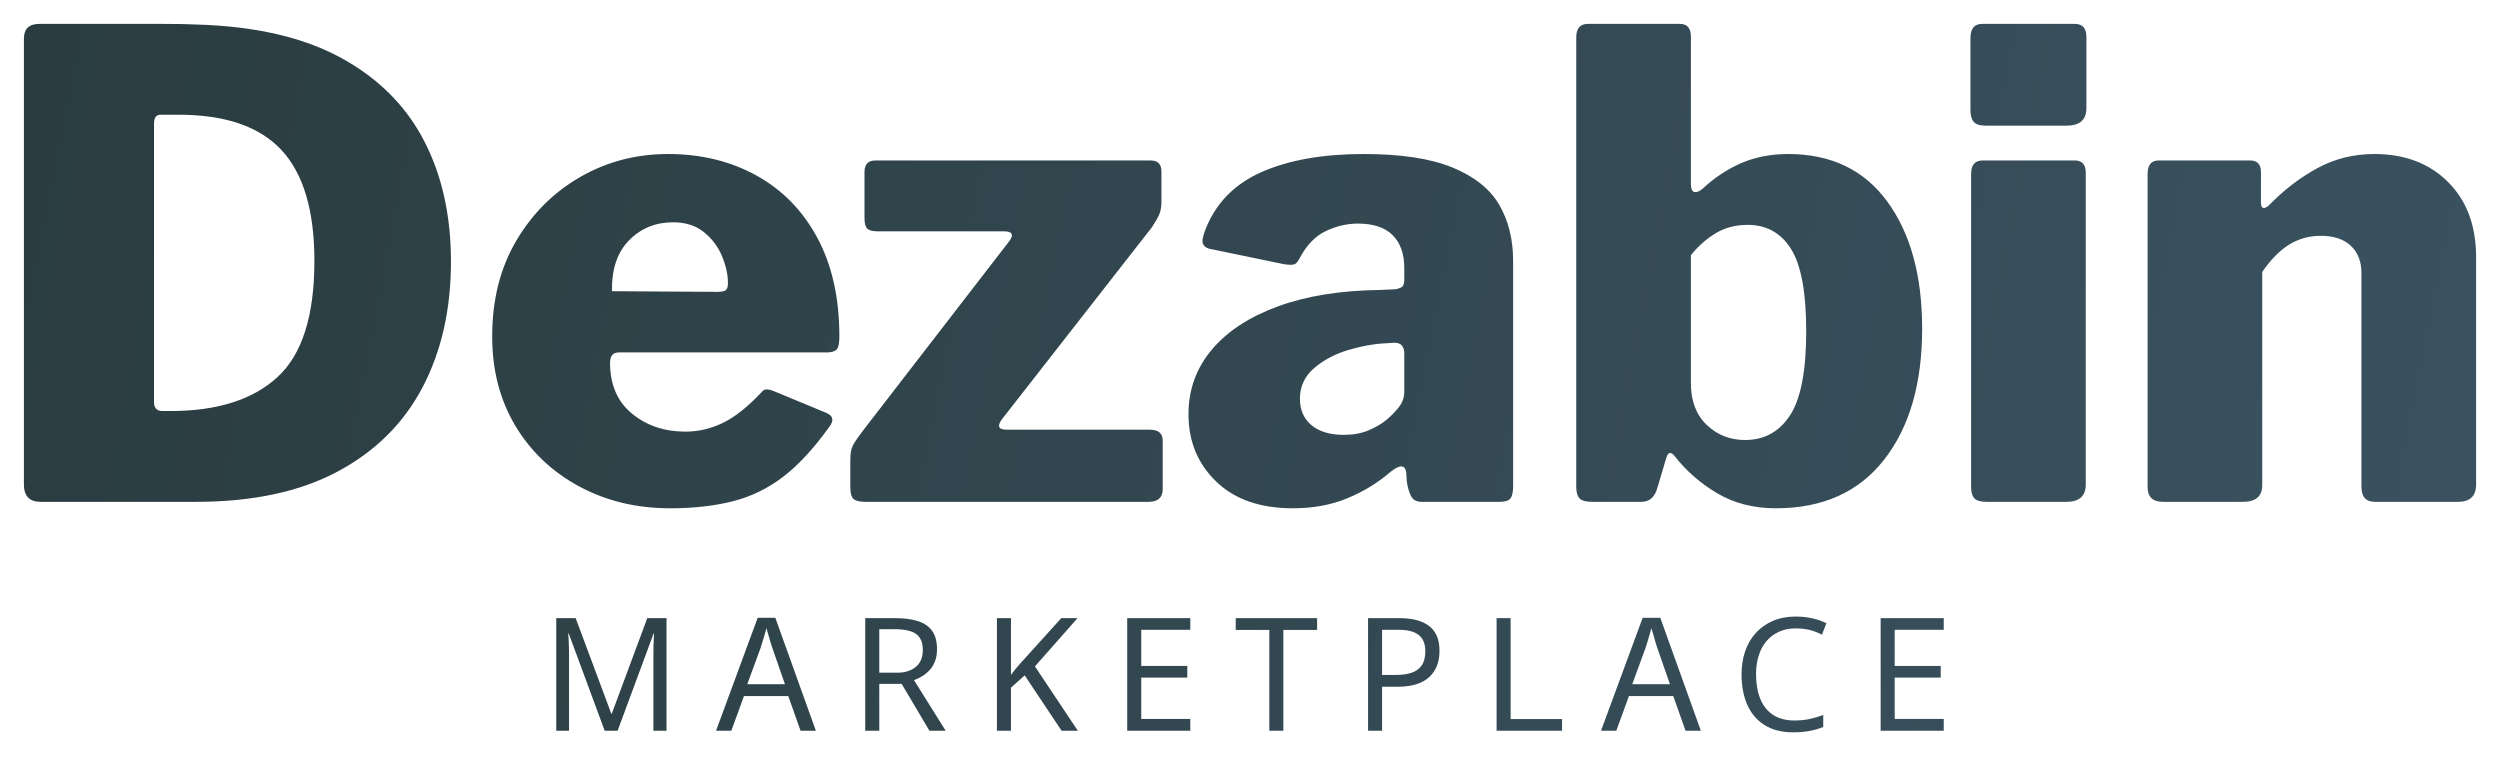
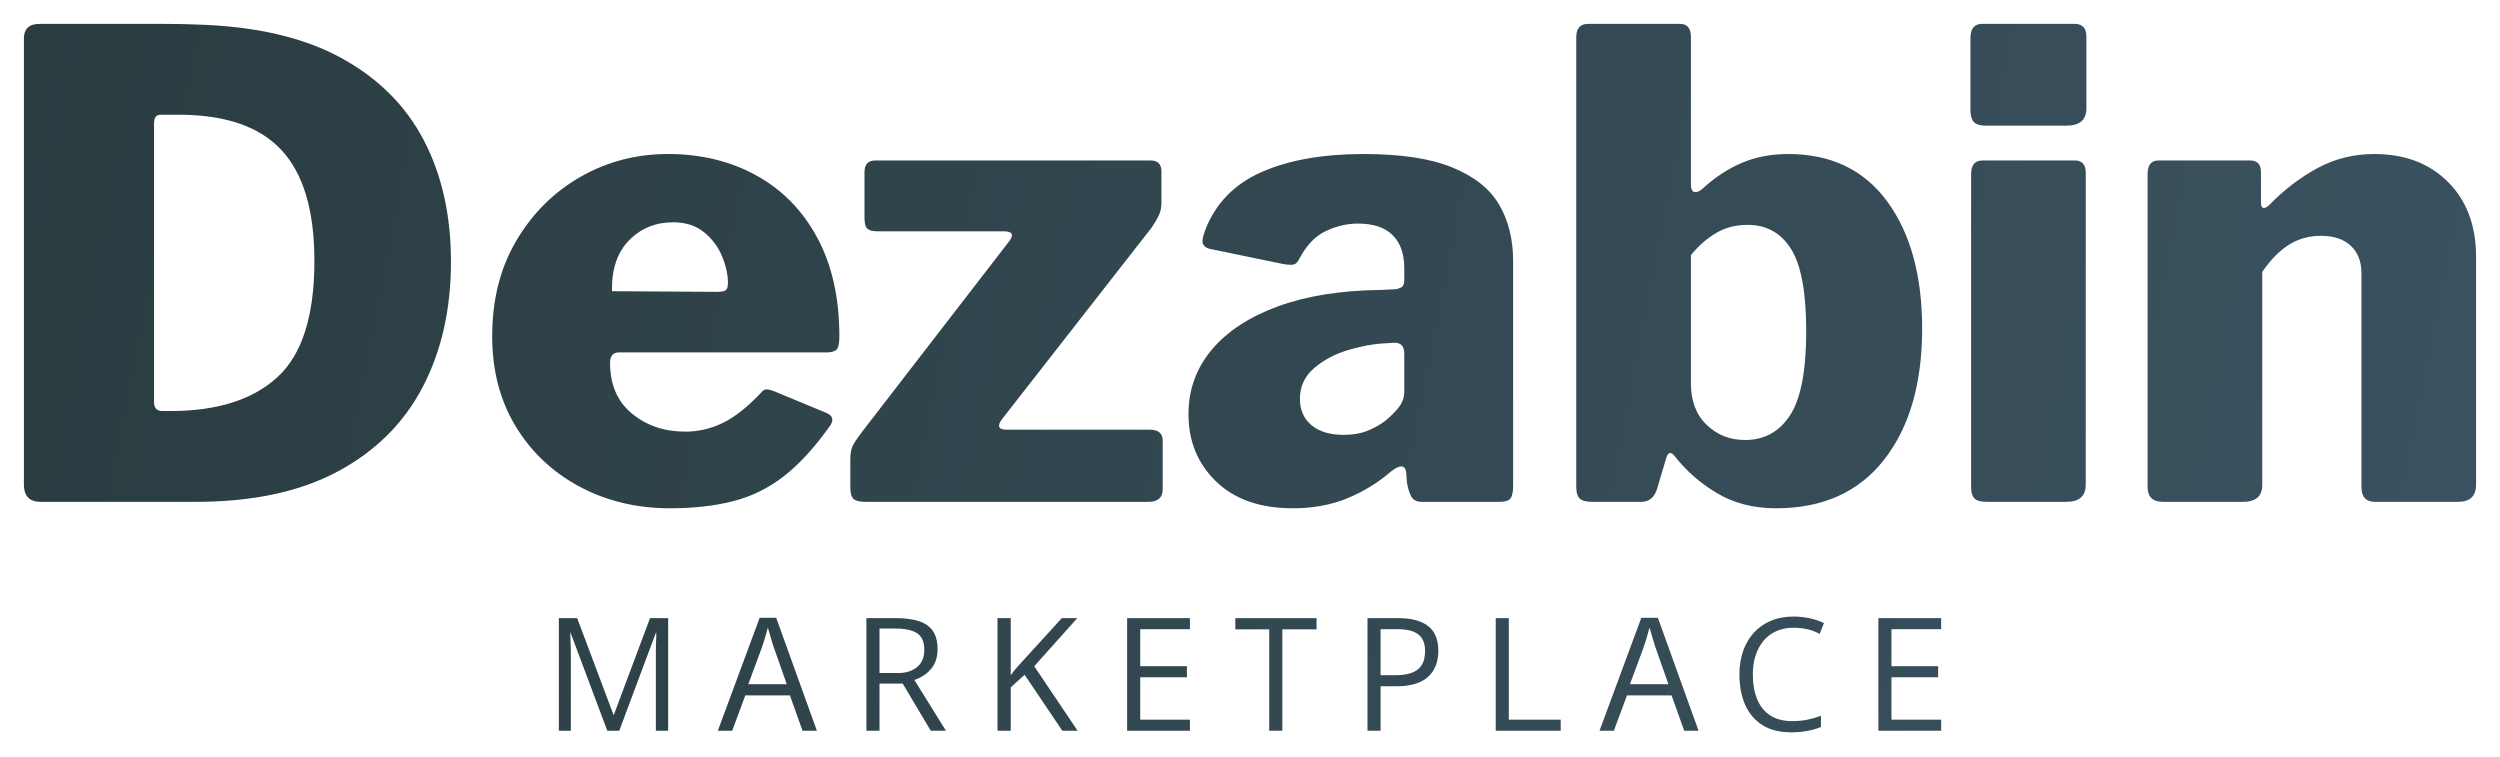
<svg xmlns="http://www.w3.org/2000/svg" viewBox="-37.1 -37.1 3881.2 1174.01">
  <defs>
    <linearGradient id="g" gradientUnits="userSpaceOnUse" x1="0" y1="0" x2="3807" y2="742">
      <stop offset="0" stop-color="#2a3c40" />
      <stop offset="1" stop-color="#3a5260" />
    </linearGradient>
  </defs>
  <g fill="url(#g)">
    <path d="M267 742L26 742Q0 742 0 715L0 715L0 23Q0 0 24 0L24 0Q48 0 81 0Q114 0 149.5 0Q185 0 217 0Q249 0 269 1L269 1Q404 5 491 52Q578 99 620.5 180Q663 261 663 369L663 369Q663 480 619 564Q575 648 487 695Q399 742 267 742L267 742M215 601L215 601L228 601Q336 601 393.5 548.5Q451 496 451 368L451 368Q451 251 400 196Q349 141 240 141L240 141L212 141Q202 141 202 155L202 155L202 587Q202 601 215 601" />
    <path d="M910 526L910 526Q910 577 944 605Q978 633 1027 633L1027 633Q1057 633 1085 619.5Q1113 606 1145 572L1145 572Q1148 568 1152 567.5Q1156 567 1164 570L1164 570L1246 604Q1262 611 1250 626L1250 626Q1215 675 1179.5 702.5Q1144 730 1101 741Q1058 752 1003 752L1003 752Q925 752 862 718Q799 684 763 624Q727 564 727 485L727 485Q727 400 764.5 336.5Q802 273 864 237.5Q926 202 1000 202L1000 202Q1077 202 1137.5 235.5Q1198 269 1232 332.5Q1266 396 1266 485L1266 485Q1266 497 1263.5 503Q1261 509 1249 510L1249 510L924 510Q910 510 910 526M913 415L1076 416Q1086 416 1089.5 413.5Q1093 411 1093 402L1093 402Q1093 383 1084 361Q1075 339 1056 323.5Q1037 308 1008 308L1008 308Q967 308 939.5 336Q912 364 913 415L913 415M1746 742L1307 742Q1293 742 1288 737.5Q1283 733 1283 719L1283 719L1283 677Q1283 663 1286.5 655.5Q1290 648 1303 631L1303 631L1530 337Q1541 322 1521 322L1521 322L1325 322Q1314 322 1309.5 318Q1305 314 1305 301L1305 301L1305 230Q1305 212 1322 212L1322 212L1749 212Q1766 212 1766 229L1766 229L1766 277Q1766 288 1762.5 296Q1759 304 1751 316L1751 316L1519 613Q1506 630 1526 630L1526 630L1748 630Q1768 630 1768 647L1768 647L1768 722Q1768 742 1746 742L1746 742M2121 696L2121 696Q2092 721 2054.5 736.5Q2017 752 1970 752L1970 752Q1894 752 1851 710.5Q1808 669 1808 606L1808 606Q1808 549 1844 506Q1880 463 1947 438.5Q2014 414 2107 413L2107 413L2128 412Q2132 412 2137.5 409.5Q2143 407 2143 398L2143 398L2143 379Q2143 346 2125 328Q2107 310 2071 310L2071 310Q2046 310 2021.5 321.5Q1997 333 1981 363L1981 363Q1977 371 1973 373Q1969 375 1956 373L1956 373L1840 349Q1833 347 1830.5 341.5Q1828 336 1834 320L1834 320Q1858 258 1921.5 230Q1985 202 2080 202L2080 202Q2167 202 2218 223Q2269 244 2290.5 281Q2312 318 2312 368L2312 368L2312 717Q2312 731 2308 736.5Q2304 742 2291 742L2291 742L2170 742Q2158 742 2153.5 733Q2149 724 2147 711L2147 711L2146 696Q2143 678 2121 696M2143 571L2143 512Q2143 495 2128 495L2128 495L2112 496Q2088 497 2057 506Q2026 515 2003.5 534Q1981 553 1981 582L1981 582Q1981 608 1999 623Q2017 638 2049 638L2049 638Q2071 638 2087.5 631Q2104 624 2115 615L2115 615Q2127 605 2135 594.5Q2143 584 2143 571L2143 571M2511 742L2435 742Q2420 742 2415 736.5Q2410 731 2410 719L2410 719L2410 21Q2410 0 2428 0L2428 0L2571 0Q2588 0 2588 20L2588 20L2588 248Q2588 260 2593.5 261Q2599 262 2606 256L2606 256Q2634 230 2666.5 216Q2699 202 2739 202L2739 202Q2839 202 2893 276Q2947 350 2947 473L2947 473Q2947 601 2888 676.5Q2829 752 2720 752L2720 752Q2668 752 2628.5 728.5Q2589 705 2562 670L2562 670Q2554 661 2550 673L2550 673L2536 720Q2530 742 2511 742L2511 742M2588 359L2588 558Q2588 599 2612.5 622.5Q2637 646 2672 646L2672 646Q2717 646 2742 607.5Q2767 569 2767 477L2767 477Q2767 387 2743.5 349.5Q2720 312 2676 312L2676 312Q2648 312 2626.5 325Q2605 338 2588 359L2588 359M3202 20L3202 131Q3202 158 3171 158L3171 158L3046 158Q3032 158 3027 152Q3022 146 3022 134L3022 134L3022 22Q3022 0 3040 0L3040 0L3184 0Q3202 0 3202 20L3202 20M3201 231L3201 715Q3201 742 3171 742L3171 742L3047 742Q3033 742 3028 736.5Q3023 731 3023 719L3023 719L3023 233Q3023 212 3041 212L3041 212L3184 212Q3201 212 3201 231L3201 231M3445 742L3321 742Q3297 742 3297 719L3297 719L3297 233Q3297 212 3314 212L3314 212L3456 212Q3473 212 3473 230L3473 230L3473 278Q3473 284 3476 285.5Q3479 287 3485 282L3485 282Q3520 246 3560.5 224Q3601 202 3649 202L3649 202Q3720 202 3763.5 245.5Q3807 289 3807 362L3807 362L3807 715Q3807 742 3779 742L3779 742L3650 742Q3629 742 3629 719L3629 719L3629 387Q3629 360 3612.5 344.5Q3596 329 3566 329L3566 329Q3539 329 3517 342.5Q3495 356 3475 385L3475 385L3475 716Q3475 742 3445 742L3445 742" />
-     <path d="M921.73 1097.36L901.66 1097.36L845.83 946.28L845.09 946.28Q845.58 950.44 845.7 955.71Q845.83 960.97 846.07 966.48Q846.32 971.99 846.32 977.62L846.32 977.62L846.32 1097.36L826.48 1097.36L826.48 922.53L856.6 922.53L911.94 1070.91L912.67 1070.91L967.77 922.53L997.64 922.53L997.64 1097.36L977.32 1097.36L977.32 976.4Q977.32 971.75 977.44 966.48Q977.56 961.22 977.81 955.95Q978.05 950.69 978.3 946.52L978.3 946.52L977.56 946.52L921.73 1097.36M1229.52 1097.36L1205.77 1097.36L1186.67 1043.49L1117.87 1043.49L1098.28 1097.36L1074.53 1097.36L1139.17 922.04L1166.59 922.04L1229.52 1097.36M1181.53 1025.12L1161.94 968.81Q1160.72 965.38 1159.13 960.11Q1157.53 954.85 1155.94 948.85Q1154.35 942.85 1152.64 937.95L1152.64 937.95Q1151.66 942.61 1149.94 948.24Q1148.23 953.87 1146.64 959.26Q1145.05 964.64 1143.58 969.05L1143.58 969.05L1123.01 1025.12L1181.53 1025.12M1306.16 922.53L1351.95 922.53Q1373.75 922.53 1388.31 927.3Q1402.88 932.08 1410.23 942.61Q1417.58 953.14 1417.58 970.77L1417.58 970.77Q1417.58 988.89 1408.15 1000.76Q1398.72 1012.64 1381.83 1018.76L1381.83 1018.76L1431.04 1097.36L1405.82 1097.36L1362.73 1024.64L1327.96 1024.64L1327.96 1097.36L1306.16 1097.36L1306.16 922.53M1350.97 939.67L1350.97 939.67L1327.96 939.67L1327.96 1007.25L1356.12 1007.25Q1373.5 1007.25 1384.52 998.31Q1395.54 989.38 1395.54 971.75L1395.54 971.75Q1395.54 959.99 1390.76 952.89Q1385.99 945.79 1376.07 942.73Q1366.15 939.67 1350.97 939.67M1569.63 997.46L1636.24 1097.36L1611.01 1097.36L1553.72 1011.41L1532.41 1030.51L1532.41 1097.36L1510.62 1097.36L1510.62 922.53L1532.41 922.53L1532.41 1010.68Q1535.35 1006.52 1538.78 1002.35Q1542.21 998.19 1545.64 994.27L1545.64 994.27L1610.53 922.53L1635.75 922.53L1569.63 997.46M1810.82 1078.99L1810.82 1097.36L1712.88 1097.36L1712.88 922.53L1810.82 922.53L1810.82 940.65L1734.67 940.65L1734.67 996.72L1806.17 996.72L1806.17 1014.84L1734.67 1014.84L1734.67 1078.99L1810.82 1078.99M1955.29 940.89L1955.29 1097.36L1933.5 1097.36L1933.5 940.89L1881.34 940.89L1881.34 922.53L2007.69 922.53L2007.69 940.89L1955.29 940.89M2086.78 922.53L2135.02 922.53Q2165.87 922.53 2181.78 934.89Q2197.7 947.26 2197.7 973.21L2197.7 973.21Q2197.7 986.68 2193.54 996.97Q2189.37 1007.25 2181.29 1014.47Q2173.21 1021.7 2161.09 1025.37Q2148.97 1029.04 2133.06 1029.04L2133.06 1029.04L2108.57 1029.04L2108.57 1097.36L2086.78 1097.36L2086.78 922.53M2134.04 940.65L2134.04 940.65L2108.57 940.65L2108.57 1010.68L2131.1 1010.68Q2144.07 1010.68 2154.24 1007.37Q2164.4 1004.07 2170.03 995.99Q2175.66 987.91 2175.66 973.95L2175.66 973.95Q2175.66 956.81 2165.5 948.73Q2155.34 940.65 2134.04 940.65M2387.96 1097.36L2286.34 1097.36L2286.34 922.53L2308.13 922.53L2308.13 1079.24L2387.96 1079.24L2387.96 1097.36M2603.43 1097.36L2579.68 1097.36L2560.58 1043.49L2491.78 1043.49L2472.19 1097.36L2448.44 1097.36L2513.08 922.04L2540.5 922.04L2603.43 1097.36M2555.44 1025.12L2535.85 968.81Q2534.63 965.38 2533.04 960.11Q2531.44 954.85 2529.85 948.85Q2528.26 942.85 2526.55 937.95L2526.55 937.95Q2525.57 942.61 2523.85 948.24Q2522.14 953.87 2520.55 959.26Q2518.96 964.64 2517.49 969.05L2517.49 969.05L2496.92 1025.12L2555.44 1025.12M2750.59 938.44L2750.59 938.44Q2736.15 938.44 2724.64 943.71Q2713.13 948.97 2705.17 958.4Q2697.21 967.83 2693.17 980.93Q2689.13 994.03 2689.13 1009.7L2689.13 1009.7Q2689.13 1031.74 2695.74 1047.9Q2702.36 1064.06 2715.58 1072.75Q2728.8 1081.44 2748.88 1081.44L2748.88 1081.44Q2761.86 1081.44 2772.88 1078.99Q2783.89 1076.55 2793.44 1072.87L2793.44 1072.87L2793.44 1091.48Q2784.14 1095.4 2772.63 1097.6Q2761.12 1099.81 2746.92 1099.81L2746.92 1099.81Q2719.99 1099.81 2702.11 1088.42Q2684.24 1077.04 2675.42 1056.83Q2666.61 1036.63 2666.61 1009.7L2666.61 1009.7Q2666.61 990.35 2672.24 973.95Q2677.87 957.54 2688.77 945.55Q2699.66 933.55 2715.33 926.81Q2731 920.08 2750.84 920.08L2750.84 920.08Q2763.08 920.08 2775.08 922.53Q2787.08 924.98 2798.34 930.36L2798.34 930.36L2791.48 948.24Q2781.2 942.85 2771.16 940.65Q2761.12 938.44 2750.59 938.44M2980.52 1078.99L2980.52 1097.36L2882.57 1097.36L2882.57 922.53L2980.52 922.53L2980.52 940.65L2904.37 940.65L2904.37 996.72L2975.86 996.72L2975.86 1014.84L2904.37 1014.84L2904.37 1078.99L2980.52 1078.99" />
+     <path d="M924.3 1097.36L905.7 1097.36L848.64 945.06L848.15 945.06Q848.4 949.22 848.52 954.24Q848.64 959.26 848.89 964.52Q849.13 969.79 849.13 975.42L849.13 975.42L849.13 1097.36L830.52 1097.36L830.52 922.53L858.93 922.53L915.25 1072.38L915.98 1072.38L972.05 922.53L1000.21 922.53L1000.21 1097.36L981.11 1097.36L981.11 974.19Q981.11 969.79 981.23 964.64Q981.36 959.5 981.6 954.48Q981.85 949.46 981.85 945.3L981.85 945.3L981.11 945.3L924.3 1097.36M1231.11 1097.36L1208.83 1097.36L1189.24 1042.51L1119.95 1042.51L1099.62 1097.36L1077.34 1097.36L1142.23 922.04L1167.94 922.04L1231.11 1097.36M1184.35 1025.12L1164.02 967.34Q1162.8 963.91 1161.33 958.89Q1159.86 953.87 1158.15 947.99Q1156.43 942.12 1154.96 937.22L1154.96 937.22Q1153.74 941.87 1152.15 947.38Q1150.56 952.89 1148.96 958.16Q1147.37 963.42 1145.9 967.58L1145.9 967.58L1124.6 1025.12L1184.35 1025.12M1308 922.53L1353.3 922.53Q1374.85 922.53 1389.29 927.18Q1403.74 931.83 1411.09 942.36Q1418.43 952.89 1418.43 970.77L1418.43 970.77Q1418.43 988.89 1408.88 1000.76Q1399.33 1012.64 1382.44 1018.51L1382.44 1018.51L1431.41 1097.36L1407.9 1097.36L1364.32 1024.15L1328.32 1024.15L1328.32 1097.36L1308 1097.36L1308 922.53M1352.08 938.69L1352.08 938.69L1328.32 938.69L1328.32 1007.74L1357.71 1007.74Q1375.34 1007.74 1386.6 998.56Q1397.86 989.38 1397.86 971.5L1397.86 971.5Q1397.86 959.26 1392.97 952.16Q1388.07 945.06 1377.91 941.87Q1367.75 938.69 1352.08 938.69M1568.53 997.21L1635.87 1097.36L1612.12 1097.36L1553.6 1010.43L1532.05 1030.02L1532.05 1097.36L1511.48 1097.36L1511.48 922.53L1532.05 922.53L1532.05 1011.41Q1534.74 1007.25 1538.17 1003.21Q1541.6 999.17 1545.02 995.25L1545.02 995.25L1611.38 922.53L1635.38 922.53L1568.53 997.21M1810.21 1080.22L1810.21 1097.36L1712.75 1097.36L1712.75 922.53L1810.21 922.53L1810.21 939.67L1733.08 939.67L1733.08 997.21L1805.56 997.21L1805.56 1014.35L1733.08 1014.35L1733.08 1080.22L1810.21 1080.22M1953.7 939.91L1953.7 1097.36L1933.37 1097.36L1933.37 939.91L1880.73 939.91L1880.73 922.53L2006.83 922.53L2006.83 939.91L1953.7 939.91M2085.92 922.53L2133.42 922.53Q2164.03 922.53 2179.95 934.77Q2195.86 947.01 2195.86 972.97L2195.86 972.97Q2195.86 986.44 2191.7 996.72Q2187.54 1007.01 2179.46 1014.11Q2171.38 1021.21 2159.26 1024.76Q2147.14 1028.31 2131.22 1028.31L2131.22 1028.31L2106.24 1028.31L2106.24 1097.36L2085.92 1097.36L2085.92 922.53M2132.44 939.67L2132.44 939.67L2106.24 939.67L2106.24 1011.17L2129.51 1011.17Q2142.97 1011.17 2153.38 1007.86Q2163.79 1004.56 2169.54 996.23Q2175.29 987.91 2175.29 973.46L2175.29 973.46Q2175.29 956.07 2164.89 947.87Q2154.48 939.67 2132.44 939.67M2385.87 1097.36L2284.99 1097.36L2284.99 922.53L2305.32 922.53L2305.32 1080.22L2385.87 1080.22L2385.87 1097.36M2599.88 1097.36L2577.6 1097.36L2558.01 1042.51L2488.72 1042.51L2468.39 1097.36L2446.11 1097.36L2511 922.04L2536.71 922.04L2599.88 1097.36M2553.11 1025.12L2532.79 967.34Q2531.57 963.91 2530.1 958.89Q2528.63 953.87 2526.91 947.99Q2525.2 942.12 2523.73 937.22L2523.73 937.22Q2522.51 941.87 2520.91 947.38Q2519.32 952.89 2517.73 958.16Q2516.14 963.42 2514.67 967.58L2514.67 967.58L2493.37 1025.12L2553.11 1025.12M2747.29 937.47L2747.29 937.47Q2732.35 937.47 2720.6 942.73Q2708.84 947.99 2700.76 957.67Q2692.68 967.34 2688.4 980.56Q2684.11 993.78 2684.11 1009.7L2684.11 1009.7Q2684.11 1031.98 2690.85 1048.39Q2697.58 1064.79 2711.17 1073.61Q2724.76 1082.42 2745.08 1082.42L2745.08 1082.42Q2758.31 1082.42 2769.32 1080.1Q2780.34 1077.77 2789.89 1074.1L2789.89 1074.1L2789.89 1091.48Q2780.59 1095.4 2769.08 1097.6Q2757.57 1099.81 2743.37 1099.81L2743.37 1099.81Q2716.44 1099.81 2698.68 1088.42Q2680.93 1077.04 2672.12 1056.83Q2663.3 1036.63 2663.3 1009.7L2663.3 1009.7Q2663.3 990.35 2668.93 973.95Q2674.56 957.54 2685.34 945.55Q2696.11 933.55 2711.78 926.81Q2727.45 920.08 2747.29 920.08L2747.29 920.08Q2759.53 920.08 2771.41 922.53Q2783.28 924.98 2794.55 930.12L2794.55 930.12L2787.93 947.01Q2777.9 941.63 2767.73 939.55Q2757.57 937.47 2747.29 937.47M2976.48 1080.22L2976.48 1097.36L2879.02 1097.36L2879.02 922.53L2976.48 922.53L2976.48 939.67L2899.35 939.67L2899.35 997.21L2971.82 997.21L2971.82 1014.35L2899.35 1014.35L2899.35 1080.22L2976.48 1080.22" />
  </g>
</svg>
